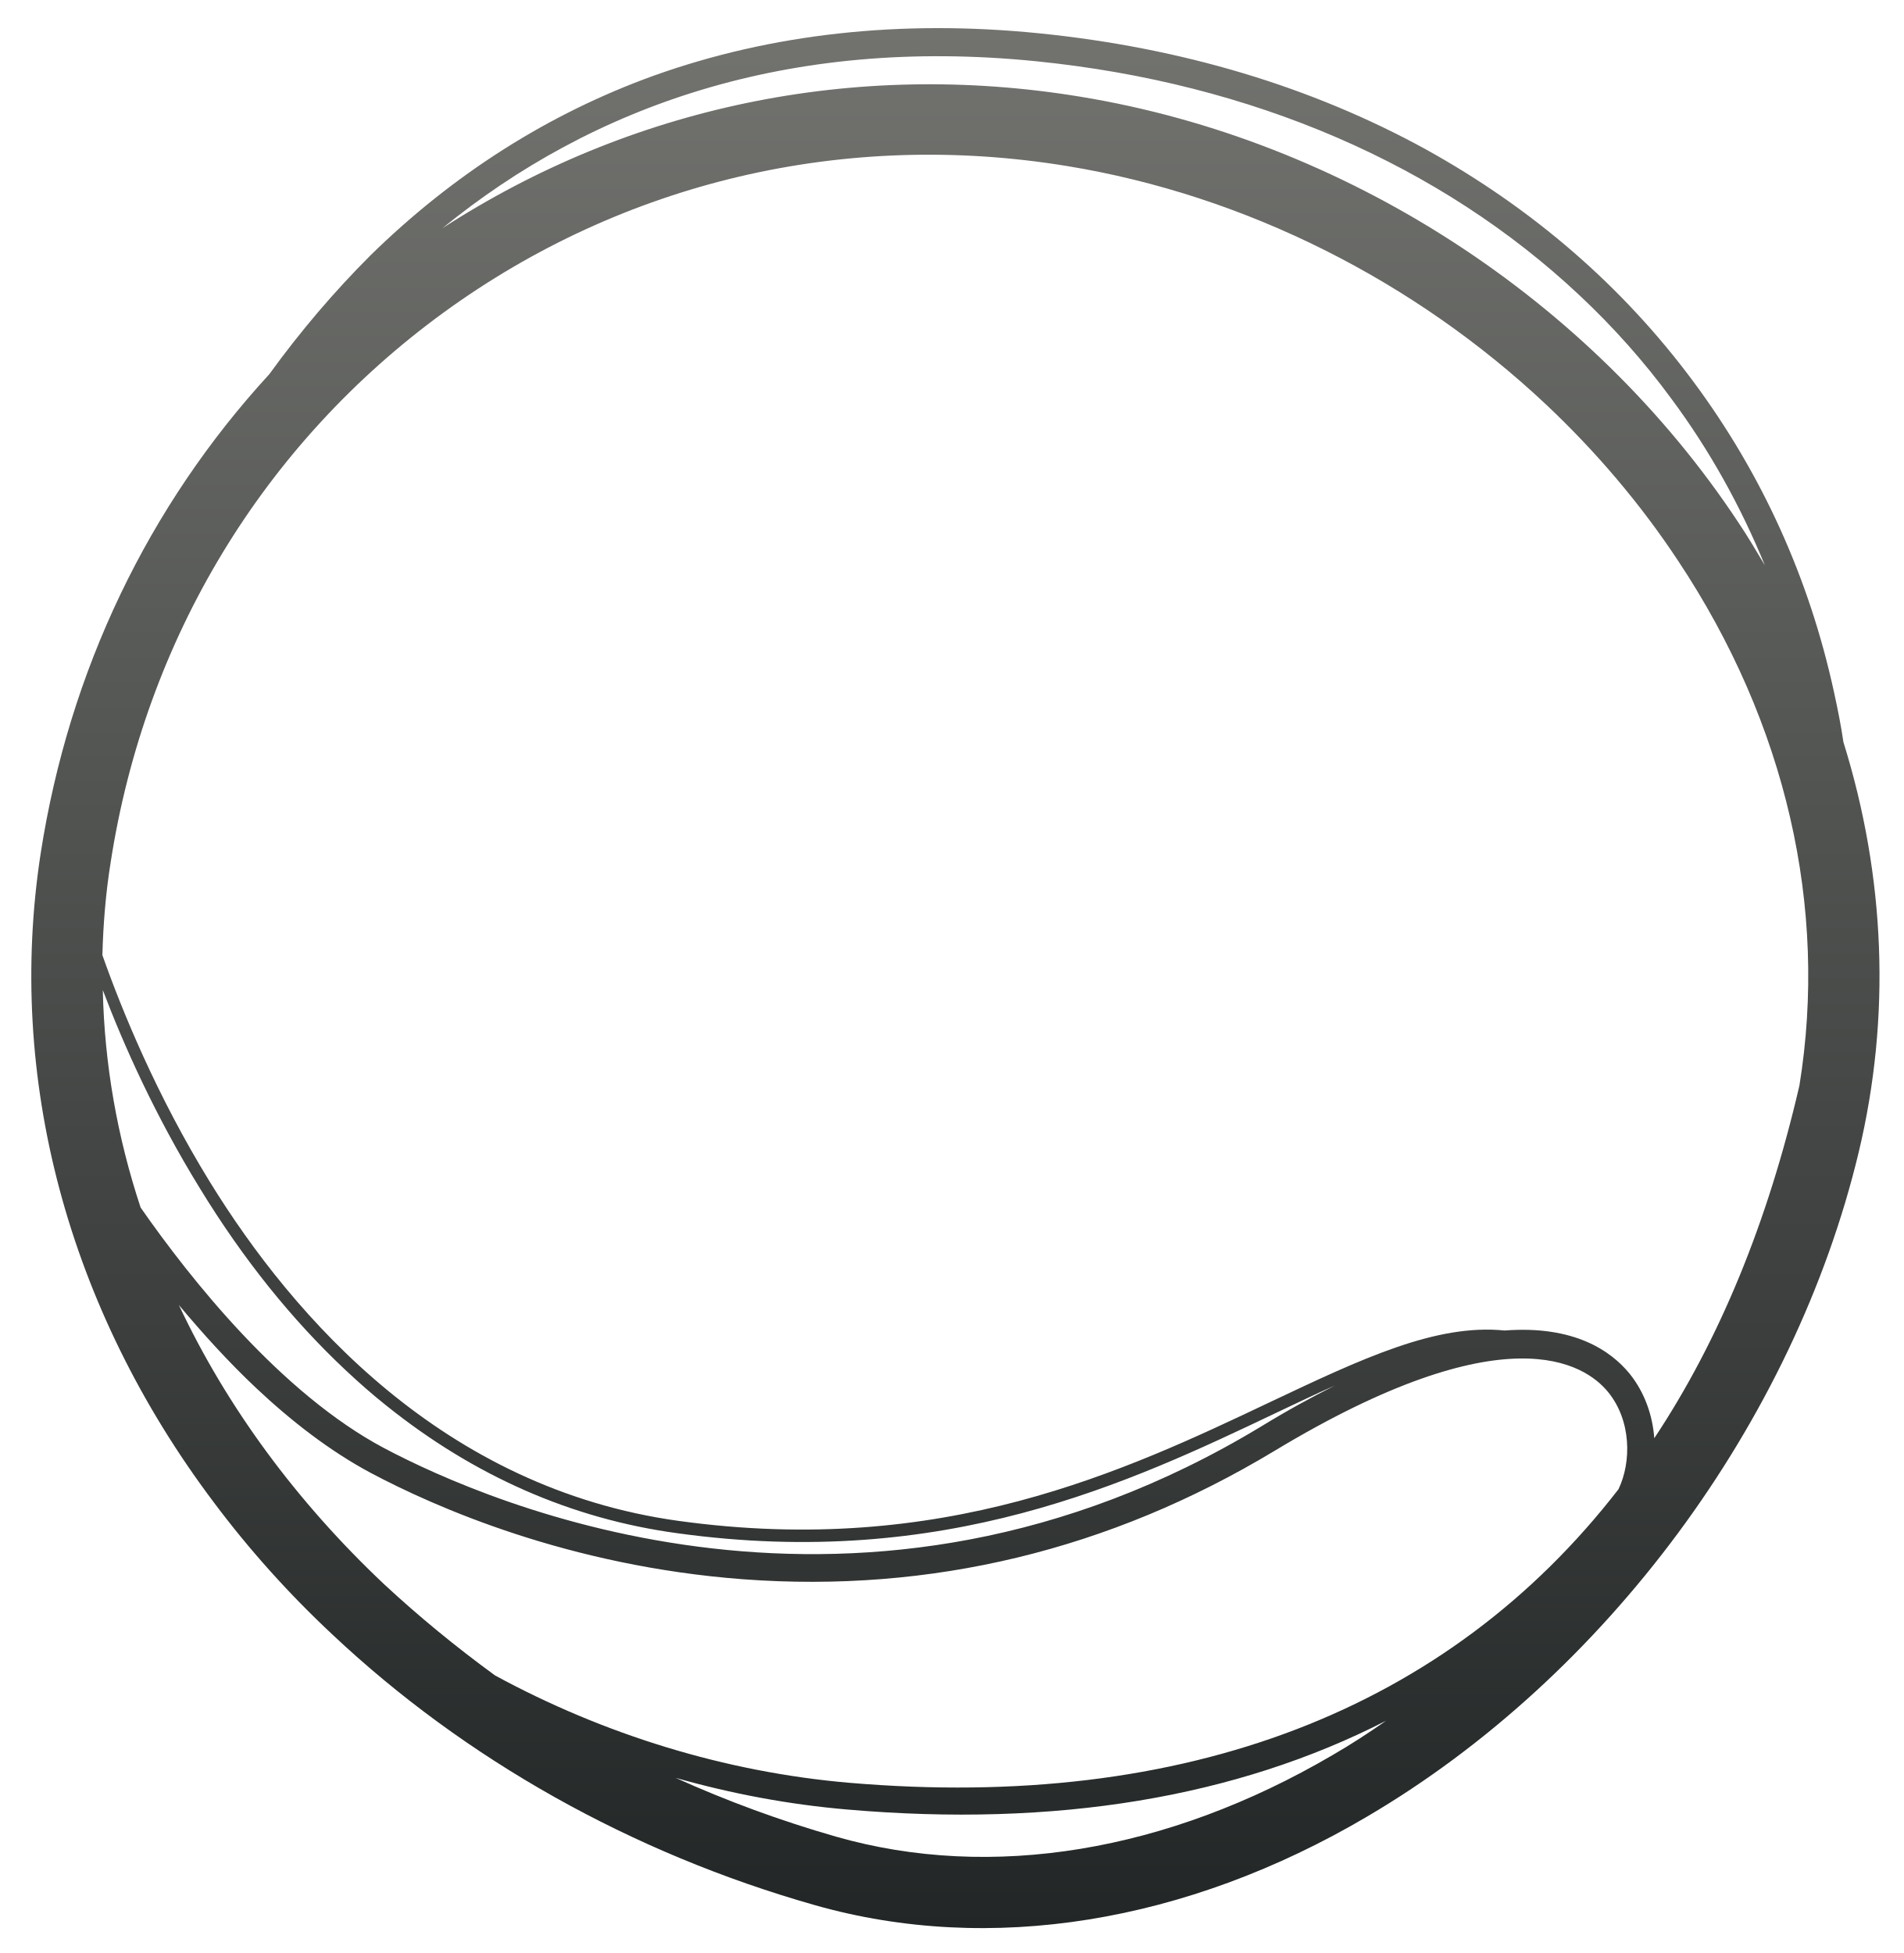
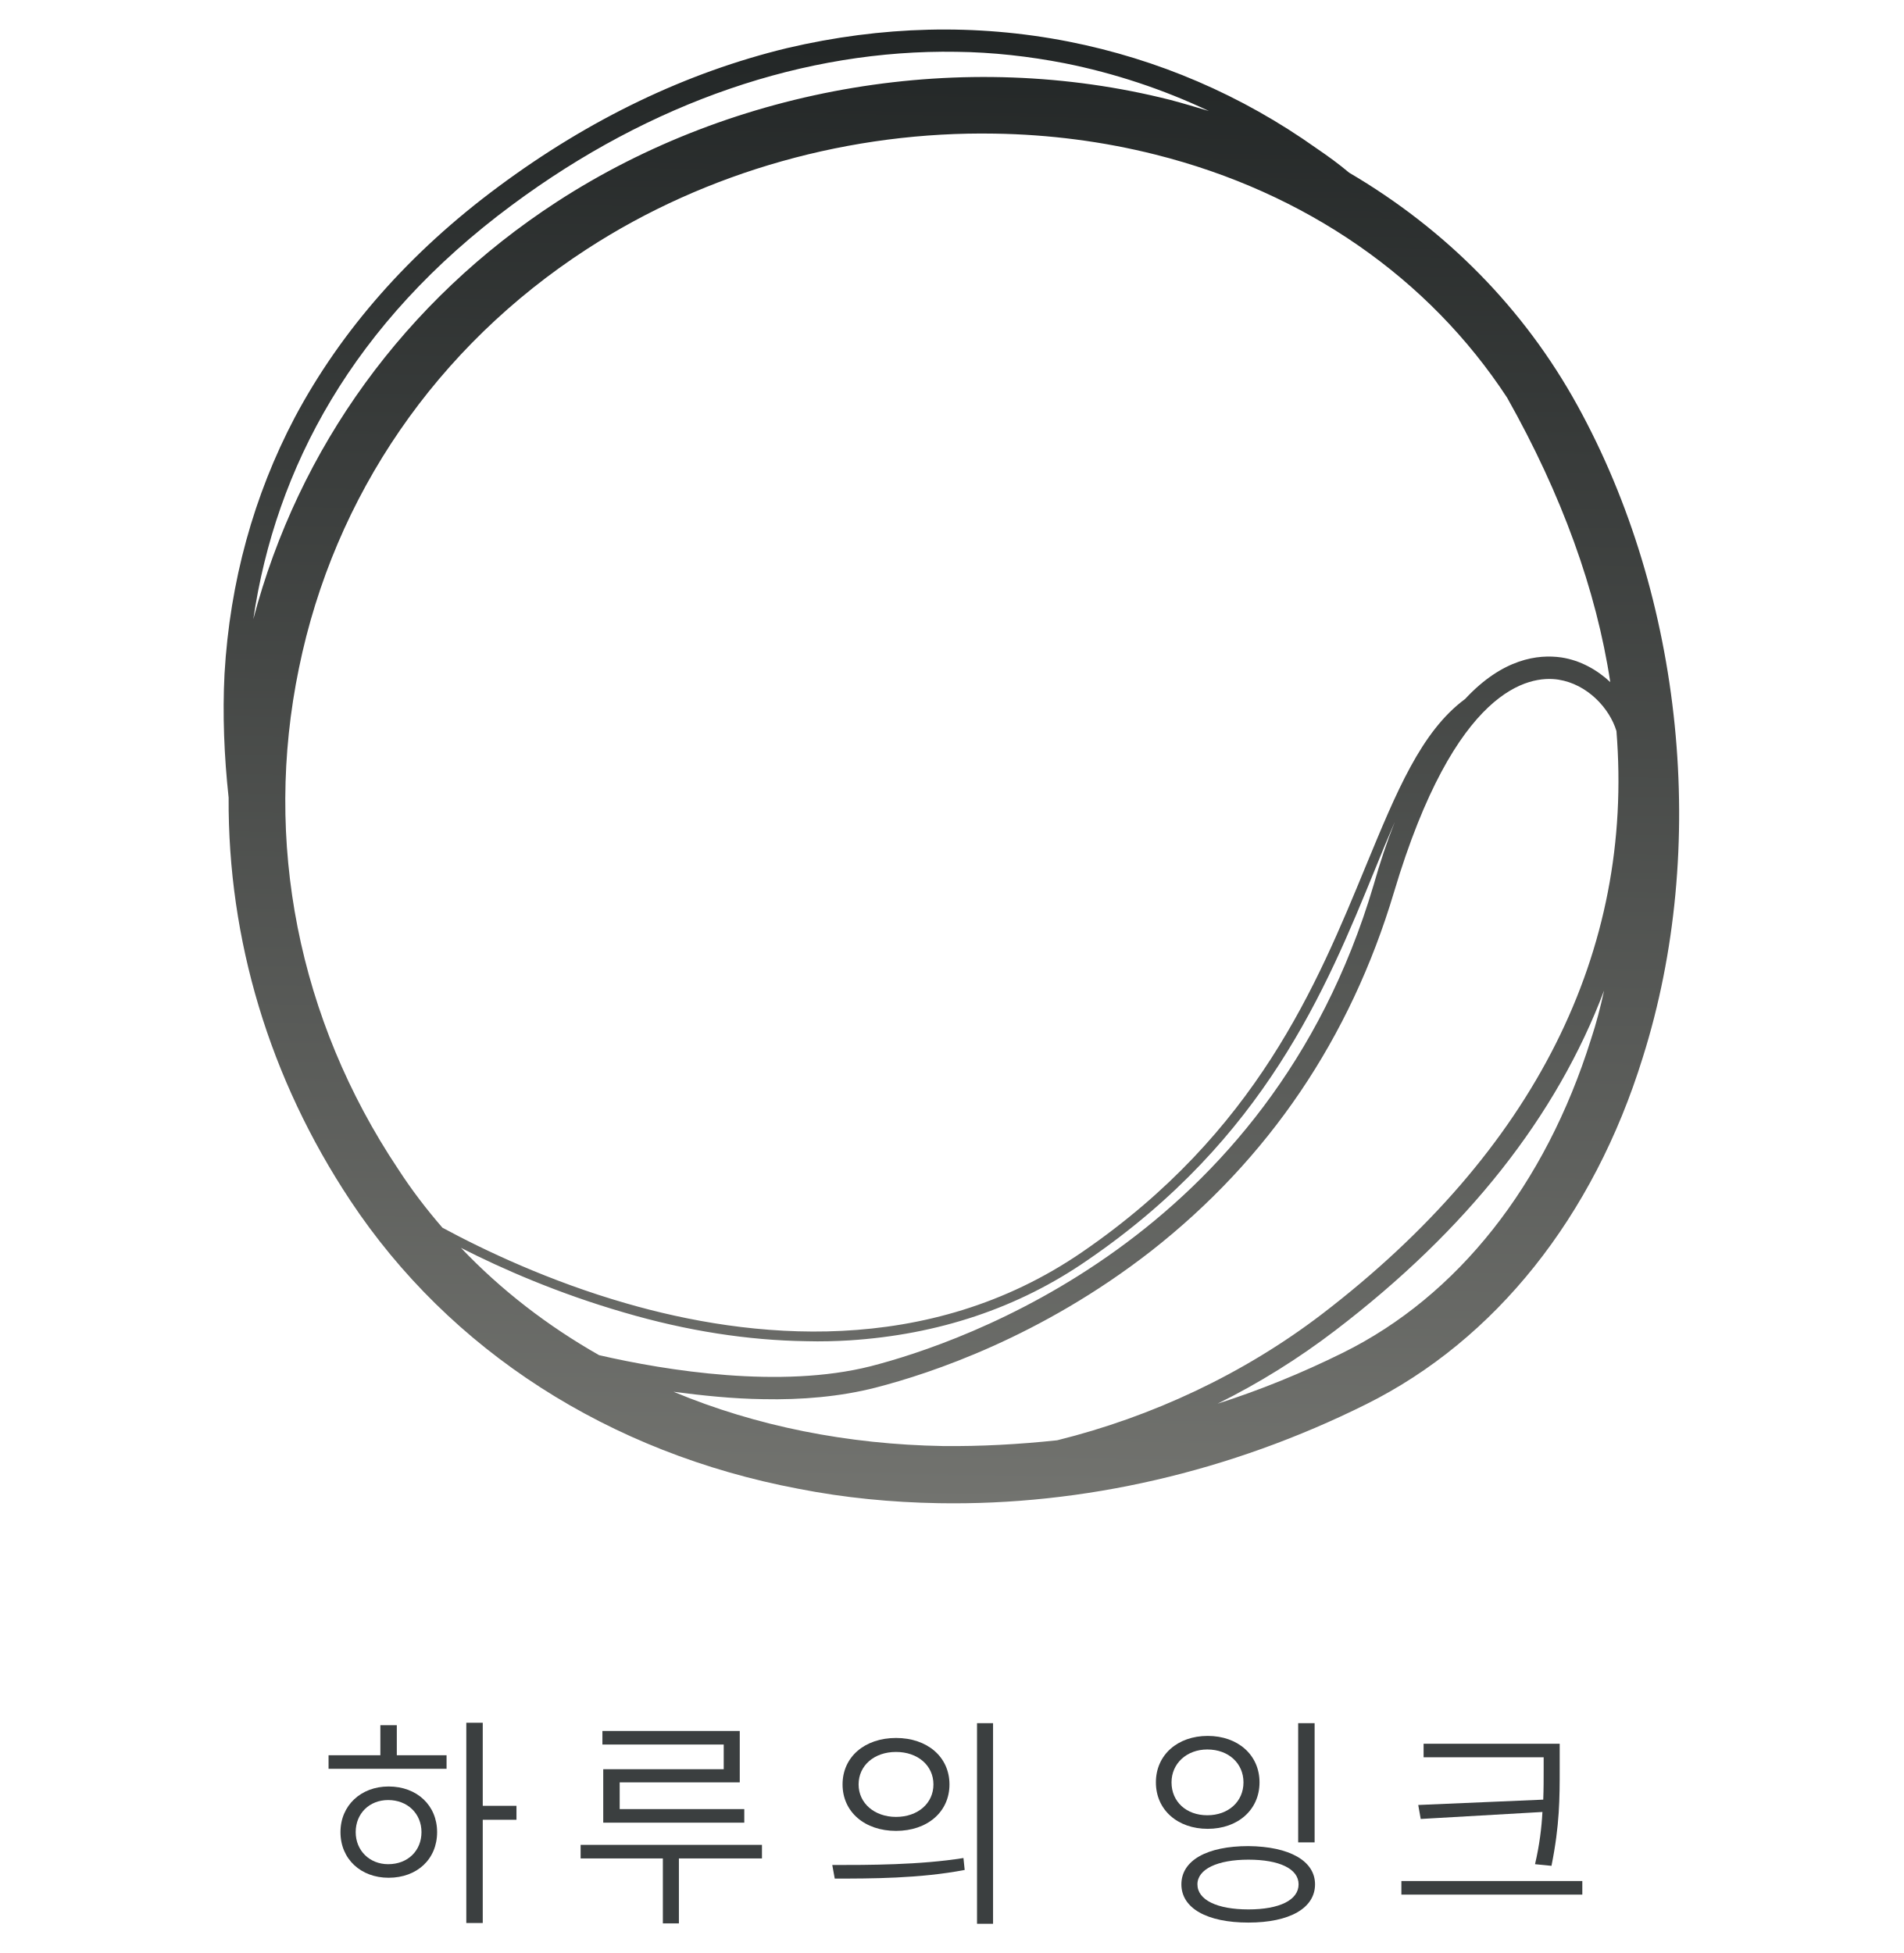
<svg xmlns="http://www.w3.org/2000/svg" version="1.1" id="Layer_1" x="0px" y="0px" viewBox="0 0 463 475" style="enable-background:new 0 0 463 475;" xml:space="preserve">
  <style type="text/css">
	.st0{fill:url(#SVGID_1_);}
- 	.st1{fill:url(#SVGID_2_);}
- 	.st2{fill:none;stroke:#000000;stroke-width:7;stroke-miterlimit:10;}
- 	.st3{fill:none;stroke:#000000;stroke-width:18;stroke-miterlimit:10;}
- 	.st4{fill:none;stroke:#000000;stroke-width:3;stroke-miterlimit:10;}
- 	.st5{fill:#222626;}
- 	.st6{fill:#3B3F40;}
- 	.st7{fill:#72736F;}
- 	.st8{fill:#F2F2EB;}
+ 	.st1{fill:none;stroke:#000000;stroke-width:7;stroke-miterlimit:10;}
+ 	.st2{fill:none;stroke:#000000;stroke-width:18;stroke-miterlimit:10;}
+ 	.st3{fill:none;stroke:#000000;stroke-width:3;stroke-miterlimit:10;}
+ 	.st4{fill:#222626;}
+ 	.st5{fill:#3B3F40;}
+ 	.st6{fill:#72736F;}
+ 	.st7{fill:#F2F2EB;}
+ 	.st8{fill:url(#SVGID_00000096748101316044364030000016857292108244221081_);}
</style>
-   <linearGradient id="SVGID_1_" gradientUnits="userSpaceOnUse" x1="395.868" y1="411.624" x2="79.318" y2="75.05" gradientTransform="matrix(0.7284 0.6851 -0.6851 0.7284 226.0027 -102.0662)">
+   <linearGradient id="SVGID_1_" gradientUnits="userSpaceOnUse" x1="1272.41" y1="1.1" x2="1272.41" y2="467.941" gradientTransform="matrix(1 0 0 -1 0 476)">
    <stop offset="0" style="stop-color:#222626" />
    <stop offset="1" style="stop-color:#72736F" />
  </linearGradient>
-   <path class="st0" d="M452,280.3c7.9-33,6.5-67.1-3.7-99.8c-0.6-4.1-1.4-8.1-2.3-12.2c-6-27.6-17.5-53-34.2-75.5  c-17.2-23.2-39.1-42.1-65.1-56.5c-27.7-15.2-59.3-24.7-94-28.2c-33.7-3.4-65.2,0.1-93.7,10.3c-25.5,9.2-48.7,23.9-68.9,43.7  C81.3,70.9,73.1,80.5,65.5,91C36.1,123,16.8,163.1,9.9,207.5C1.5,262,16.4,318.1,52,365.4c8.6,11.5,18.3,22.3,28.9,32.2  c32.1,30.2,72.6,53.1,117.4,65.8c42.4,12,90.1,4.4,134.2-21.6C390.5,407.7,436.3,345.8,452,280.3z M437.6,264  c-7.7,33.3-19.5,62-35.3,85.8c-0.4-5.5-2.3-11.1-6-15.7c-4.5-5.5-13.4-11.8-30.4-10.5c-16.7-1.7-34.8,6.9-56.8,17.3  c-35.6,16.9-79.9,37.9-144.1,29c-57.1-7.9-93.5-49.2-114-82.5c-12.9-21-21.3-41.5-26.1-55.1c0.2-7.5,0.8-15,2-22.5  c8.4-54.4,37.2-101.9,81-133.8c43.7-31.8,97.6-44.5,151.7-35.6c43.3,7.1,84.4,27.9,116.4,58c12.1,11.4,23,24.2,32.1,38  C434.4,176,444.6,220.8,437.6,264z M25,240.8c5,13.2,12.7,30.5,23.6,48.2C59.1,306.2,71,321,84,333.2c3.3,3.1,6.6,6,10,8.7  c21.2,17,44.9,27.5,70.7,31c65,9,109.8-12.2,145.7-29.3c4.9-2.3,9.6-4.6,14.2-6.6c-5.8,2.9-11.8,6.2-18,10  c-96.8,58.5-187.7,18.7-213.2,5.2c-25-13.3-47-41-59.2-58.5C28.5,276.5,25.4,258.8,25,240.8z M93.4,385.3  c-21.2-20-38.2-43-49.9-67.9c5.6,6.7,11.9,13.7,18.8,20.2c8.5,8,17.9,15.3,27.8,20.6c15.6,8.3,48.1,22.7,90.6,25.9  c45.7,3.4,89.2-7.1,129.2-31.2c56.2-33.9,75.5-21.3,81.2-14.3c5.6,6.9,5.7,16.9,2.5,23.6c-41.4,53.5-105.1,78.4-187.1,71.4  c-30.2-2.6-59.8-11.8-86.1-26.1C110.8,400.5,101.8,393.1,93.4,385.3z M252,14.9c52.6,5.3,98.4,25.2,132.2,57  c8.1,7.6,15.6,16,22.2,25c9.3,12.5,16.9,26.2,22.8,40.6c-2.1-3.5-4.2-7.1-6.5-10.5c-35.9-54.3-95.7-93-160.1-103.5  c-54.8-9-109.3,2.4-155,32C143.9,25.9,191.5,8.8,252,14.9z M203.3,446.7c-13.6-3.9-26.6-8.7-39-14.3c13.7,3.9,27.7,6.5,41.7,7.7  c50.7,4.4,94.6-2.9,131.1-21.6c-4.3,3-8.6,5.8-13.1,8.4C283.9,450.4,241.1,457.5,203.3,446.7z" />
-   <linearGradient id="SVGID_2_" gradientUnits="userSpaceOnUse" x1="1272.478" y1="475" x2="1272.478" y2="8.113">
-     <stop offset="0" style="stop-color:#222626" />
-     <stop offset="1" style="stop-color:#72736F" />
-   </linearGradient>
-   <path class="st1" d="M1470.6,124c-17.6-30.4-43-55.1-74.1-72.5c-3.4-2.6-6.9-5.1-10.4-7.6c-24.3-16.5-51.2-27.5-80-32.6  c-29.6-5.3-59.8-4.1-89.9,3.6c-31.9,8.1-62.7,23.4-91.6,45.3c-28.1,21.3-49.5,46.2-63.8,74.1c-12.8,25-20,52.5-21.2,81.7  c-0.5,12.8,0.1,25.9,1.8,39.1c0.5,44.8,14.5,88.8,41,127c32.6,47,84,78.6,144.9,89c14.8,2.5,29.8,3.8,45,3.8  c46,0,93.1-11.5,136.3-33.6c40.8-21,71.6-60.5,86.6-111.3C1515,263.4,1505.5,184.5,1470.6,124z M1448.1,121.9  c18,30.5,29.5,60.5,34.6,89.6c-4.2-3.9-9.6-6.7-15.8-7.6c-7.4-1-18.7,0.6-30.6,13.7c-13.9,10.5-21.5,29.8-30.8,53.2  c-15,37.9-33.6,85.1-88.7,123.8c-49.1,34.5-106.3,29.1-145.6,18.6c-24.8-6.7-45.8-16.2-59.2-23c-5.2-5.8-10.1-11.9-14.6-18.3  c-32.5-46.9-44.6-103-34.1-158c10.5-54.9,42.4-102.6,89.9-134.2c38-25.3,84.1-38.7,130-38.7c17.4,0,34.8,1.9,51.6,5.9  C1382.7,58,1422.5,84.5,1448.1,121.9z M1117.8,396.6c13.3,6.4,31.5,14,52.4,19.6c20.3,5.5,39.9,8.2,58.5,8.2c4.7,0,9.3-0.2,13.8-0.5  c28.3-2.2,53.8-11.1,75.9-26.7c55.9-39.2,74.7-86.9,89.8-125.2c2.1-5.2,4.1-10.3,6-15c-2.3,6.2-4.5,13-6.6,20.3  c-31.8,112.5-129.3,146.9-158.4,154.8c-28.4,7.7-65,2.4-86.8-2.1C1146,420.9,1131,409.8,1117.8,396.6z M1273.1,456.9  c-30.4,0-59.8-5.4-86.5-15.8c9.1,1.1,18.8,1.9,28.7,1.9c12.2,0,24.5-1.2,35.8-4.2c17.8-4.8,52.8-17,87.4-44.7  c37.2-29.8,62.8-68.5,75.9-115c18.5-65.3,42.2-69.5,51.5-68.2c9.1,1.2,16.4,8.6,18.8,16c6.8,69.6-23.9,133.4-91.2,186.1  c-24.8,19.4-53.9,33.4-84.1,41.4C1297.2,456,1285.1,456.9,1273.1,456.9z M1128.9,65.8c43.8-33.2,92.8-50.7,141.2-50.7  c11.7,0,23.3,1,34.8,3.1c16,2.9,31.6,7.7,46.4,14.4c-4.1-1.2-8.3-2.3-12.5-3.3c-66.1-15.5-139.2-2.2-195.7,35.4  c-48,32-81.4,79.2-94.9,133.7C1054.5,150.7,1078.6,104.1,1128.9,65.8z M1400.6,425.4c-13.1,6.7-26.4,12.3-39.9,16.9  c13.2-6.8,25.7-14.7,37.2-23.7c41.6-32.6,69.8-69.1,84.2-109c-1.1,5.2-2.4,10.4-3.9,15.5C1464.5,371.1,1437,406.7,1400.6,425.4z" />
+   <path class="st0" d="M1470.6,124c-17.6-30.4-43-55.1-74.1-72.5c-3.4-2.6-6.9-5.1-10.4-7.6c-24.3-16.5-51.2-27.5-80-32.6  c-29.6-5.3-59.8-4.1-89.9,3.6c-31.9,8.1-62.7,23.4-91.6,45.3c-28.1,21.3-49.5,46.2-63.8,74.1c-12.8,25-20,52.5-21.2,81.7  c-0.5,12.8,0.1,25.9,1.8,39.1c0.5,44.8,14.5,88.8,41,127c32.6,47,84,78.6,144.9,89c14.8,2.5,29.8,3.8,45,3.8  c46,0,93.1-11.5,136.3-33.6c40.8-21,71.6-60.5,86.6-111.3C1515,263.4,1505.5,184.5,1470.6,124z M1448.1,121.9  c18,30.5,29.5,60.5,34.6,89.6c-4.2-3.9-9.6-6.7-15.8-7.6c-7.4-1-18.7,0.6-30.6,13.7c-13.9,10.5-21.5,29.8-30.8,53.2  c-15,37.9-33.6,85.1-88.7,123.8c-49.1,34.5-106.3,29.1-145.6,18.6c-24.8-6.7-45.8-16.2-59.2-23c-5.2-5.8-10.1-11.9-14.6-18.3  c-32.5-46.9-44.6-103-34.1-158c10.5-54.9,42.4-102.6,89.9-134.2c38-25.3,84.1-38.7,130-38.7c17.4,0,34.8,1.9,51.6,5.9  C1382.7,58,1422.5,84.5,1448.1,121.9z M1117.8,396.6c13.3,6.4,31.5,14,52.4,19.6c20.3,5.5,39.9,8.2,58.5,8.2c4.7,0,9.3-0.2,13.8-0.5  c28.3-2.2,53.8-11.1,75.9-26.7c55.9-39.2,74.7-86.9,89.8-125.2c2.1-5.2,4.1-10.3,6-15c-2.3,6.2-4.5,13-6.6,20.3  c-31.8,112.5-129.3,146.9-158.4,154.8c-28.4,7.7-65,2.4-86.8-2.1C1146,420.9,1131,409.8,1117.8,396.6z M1273.1,456.9  c-30.4,0-59.8-5.4-86.5-15.8c9.1,1.1,18.8,1.9,28.7,1.9c12.2,0,24.5-1.2,35.8-4.2c17.8-4.8,52.8-17,87.4-44.7  c37.2-29.8,62.8-68.5,75.9-115c18.5-65.3,42.2-69.5,51.5-68.2c9.1,1.2,16.4,8.6,18.8,16c6.8,69.6-23.9,133.4-91.2,186.1  c-24.8,19.4-53.9,33.4-84.1,41.4C1297.2,456,1285.1,456.9,1273.1,456.9z M1128.9,65.8c43.8-33.2,92.8-50.7,141.2-50.7  c11.7,0,23.3,1,34.8,3.1c16,2.9,31.6,7.7,46.4,14.4c-4.1-1.2-8.3-2.3-12.5-3.3c-66.1-15.5-139.2-2.2-195.7,35.4  c-48,32-81.4,79.2-94.9,133.7C1054.5,150.7,1078.6,104.1,1128.9,65.8z M1400.6,425.4c-13.1,6.7-26.4,12.3-39.9,16.9  c13.2-6.8,25.7-14.7,37.2-23.7c41.6-32.6,69.8-69.1,84.2-109c-1.1,5.2-2.4,10.4-3.9,15.5C1464.5,371.1,1437,406.7,1400.6,425.4z" />
  <g>
-     <path class="st2" d="M-750.4,76.8c75,121.2,51.4,228.1-46.9,307.5c-83.3,67.3-227,80-301.8-50c-48.4-84.1-72.1-214.5,41-303.2   C-943.2-58.9-812-22.8-750.4,76.8z" />
-     <path class="st3" d="M-732.1,96.7c57.9,103.6,38.6,254.9-56.4,305.3c-110.5,58.5-242.1,37.6-305.3-56.4   c-67.6-100.6-43.5-236.5,56.4-305.3S-791.3-9.2-732.1,96.7z" />
-     <path class="st2" d="M-1042.6,397.2c0,0,61,18.8,104.3,6.7c43.3-12.1,127.4-53.1,156-157.4c28.6-104.4,75.5-69.3,75.6-46.4" />
-     <path class="st4" d="M-1088.2,351.4c0,0,122.1,80.5,215.2,13s80.3-162.3,123.6-181.9" />
+     <path class="st1" d="M-750.4,76.8c75,121.2,51.4,228.1-46.9,307.5c-83.3,67.3-227,80-301.8-50c-48.4-84.1-72.1-214.5,41-303.2   C-943.2-58.9-812-22.8-750.4,76.8z" />
+     <path class="st2" d="M-732.1,96.7c57.9,103.6,38.6,254.9-56.4,305.3c-110.5,58.5-242.1,37.6-305.3-56.4   c-67.6-100.6-43.5-236.5,56.4-305.3S-791.3-9.2-732.1,96.7z" />
+     <path class="st1" d="M-1042.6,397.2c0,0,61,18.8,104.3,6.7c43.3-12.1,127.4-53.1,156-157.4c28.6-104.4,75.5-69.3,75.6-46.4" />
+     <path class="st3" d="M-1088.2,351.4c0,0,122.1,80.5,215.2,13s80.3-162.3,123.6-181.9" />
  </g>
-   <rect x="-545" y="321" class="st5" width="139" height="139" />
-   <rect x="-545" y="506" class="st6" width="139" height="139" />
-   <rect x="-545" y="691" class="st7" width="139" height="139" />
-   <rect x="-545" y="876" class="st8" width="139" height="139" />
-   <rect x="-545" y="1061" class="st5" width="139" height="139" />
+   <rect x="-545" y="321" class="st4" width="139" height="139" />
+   <rect x="-545" y="506" class="st5" width="139" height="139" />
+   <rect x="-545" y="691" class="st6" width="139" height="139" />
+   <rect x="-545" y="876" class="st7" width="139" height="139" />
+   <rect x="-545" y="1061" class="st4" width="139" height="139" />
+   <g>
+     <linearGradient id="SVGID_00000011743647976617104420000002215872630587477129_" gradientUnits="userSpaceOnUse" x1="-76.112" y1="-110.461" x2="-321.657" y2="150.617" gradientTransform="matrix(0.7394 -0.6732 0.6732 0.7394 365.03 37.6713)">
+       <stop offset="0" style="stop-color:#222626" />
+       <stop offset="1" style="stop-color:#72736F" />
+     </linearGradient>
+     <path style="fill:url(#SVGID_00000011743647976617104420000002215872630587477129_);" d="M383.6,98.6c-13-23.6-32-42.8-55.5-56.6   c-2.5-2.1-5.1-4-7.9-5.9c-18.3-13-38.6-21.7-60.4-26c-22.5-4.4-45.4-3.8-68.4,1.6c-24.4,5.9-48,17.2-70.2,33.7   c-21.6,16-38.2,34.9-49.5,56.1c-10,19-15.8,40-17.1,62.4c-0.5,9.9-0.1,19.9,1,30.1c-0.2,34.5,9.9,68.3,29.6,98   c24.2,36.5,62.9,61.4,109,70.1c11.2,2.2,22.6,3.3,34.1,3.5c35,0.6,70.9-7.6,104-24.1c31.3-15.6,55.2-45.5,67.2-84.3   C415.6,206.2,409.4,145.4,383.6,98.6z M366.5,96.7c13.3,23.6,21.7,46.8,25.1,69.2c-3.2-3-7.3-5.3-11.9-6   c-5.6-0.8-14.2,0.2-23.4,10.1c-10.7,7.9-16.7,22.6-24.1,40.5c-11.9,28.9-26.6,64.9-69,94c-37.7,25.9-81.1,21.1-110.9,12.5   c-18.8-5.4-34.7-13-44.7-18.4c-3.9-4.5-7.5-9.2-10.8-14.3C72.5,247.9,64,204.6,72.7,162.5c8.6-42,33.5-78.2,70-101.9   c29.2-19,64.4-28.7,99.2-28.1c13.2,0.2,26.4,1.9,39.1,5.1C317.6,46.8,347.5,67.7,366.5,96.7z M112.1,303.5   c10,5.1,23.7,11.1,39.6,15.7c15.3,4.5,30.2,6.8,44.4,7c3.6,0.1,7.1,0,10.5-0.2c21.5-1.4,41-7.8,58-19.6   c42.9-29.4,57.9-65.8,69.8-95c1.6-4,3.2-7.8,4.8-11.5c-1.9,4.8-3.6,9.9-5.2,15.5c-25.5,86-100.1,111.2-122.3,116.9   c-21.8,5.5-49.5,1.1-66-2.7C133.2,322.5,121.9,313.8,112.1,303.5z M229.3,351.7c-23.1-0.4-45.4-4.8-65.5-13.2   c6.9,0.9,14.3,1.7,21.8,1.8c9.3,0.2,18.7-0.6,27.3-2.8c13.6-3.5,40.3-12.4,67-33.2c28.6-22.4,48.5-51.8,59.1-87.3   c14.9-49.9,32.9-52.8,40-51.7c7,1.1,12.4,6.9,14.1,12.5c4.3,53.5-19.8,102.1-71.6,141.8c-19.1,14.6-41.4,25-64.4,30.7   C247.7,351.3,238.4,351.8,229.3,351.7z M124.6,49.8c33.7-25,71.2-37.8,108-37.2c8.8,0.1,17.7,1.1,26.4,2.8   C271,17.8,282.8,21.7,294,27c-3.1-0.9-6.3-1.9-9.4-2.7c-50.1-12.7-105.8-3.4-149.2,24.8c-36.9,24-62.8,59.8-73.8,101.5   C67,113.9,85.8,78.5,124.6,49.8z M326.6,329c-10.1,5-20.2,9.1-30.5,12.4c10.1-5,19.7-11,28.6-17.8c32.1-24.5,53.9-52.2,65.4-82.7   c-0.9,4.1-1.9,8-3.2,11.9C375.8,288.2,354.5,315.2,326.6,329z" />
+     <g>
+       <path class="st5" d="M96.4,426.9h12.2v3.3H79.9v-3.3h12.6v-7.3h4V426.9z M106.3,445.6c0,6.6-4.9,11.1-11.8,11.1    c-6.7,0-11.7-4.5-11.7-11.1c0-6.5,5-11.1,11.7-11.1C101.4,434.5,106.3,439.1,106.3,445.6z M102.5,445.6c0-4.5-3.4-7.8-8.1-7.8    c-4.6,0-7.9,3.3-7.9,7.8c0,4.5,3.4,7.8,7.9,7.8C99.2,453.4,102.5,450.1,102.5,445.6z M125.6,442.6h-8.2v25.1h-4v-48.7h4v20.2h8.2    V442.6z" />
+       <path class="st5" d="M185.2,452h-20.1v15.8h-3.9V452h-20v-3.3h44.1V452z M175.9,424.3h-29.4v-3.3h33.4v12.5h-29.2v6.5h30.3v3.3    h-34.3v-13h29.3V424.3z" />
+       <path class="st5" d="M202.4,453.6c8.9,0,21.3,0,31.9-1.7l0.3,2.9c-10.9,2.1-22.9,2.1-31.6,2.1L202.4,453.6z M230.9,434    c0,6.7-5.4,11.3-13,11.3s-13-4.6-13-11.3c0-6.7,5.4-11.3,13-11.3S230.9,427.3,230.9,434z M208.8,434c0,4.6,3.9,7.9,9.1,7.9    c5.3,0,9.1-3.3,9.1-7.9c0-4.6-3.8-7.9-9.1-7.9C212.6,426.1,208.8,429.4,208.8,434z M241.5,419.1v48.8h-3.9v-48.8H241.5z" />
+       <path class="st5" d="M306.3,433.5c0,6.7-5.3,11.3-12.6,11.3c-7.3,0-12.6-4.6-12.6-11.3c0-6.7,5.3-11.3,12.6-11.3    C301,422.2,306.3,426.8,306.3,433.5z M284.9,433.5c0,4.7,3.6,8,8.7,8c5.1,0,8.8-3.3,8.8-8c0-4.6-3.6-8-8.8-8    C288.6,425.5,284.9,428.9,284.9,433.5z M319.8,458.3c0,5.8-6.2,9.3-16.2,9.3c-10.1,0-16.3-3.5-16.3-9.3c0-5.8,6.2-9.3,16.3-9.3    C313.6,449.1,319.8,452.6,319.8,458.3z M291.2,458.3c0,3.8,4.8,6.1,12.4,6.1s12.2-2.3,12.2-6.1c0-3.8-4.7-6-12.2-6    S291.2,454.6,291.2,458.3z M319.7,419.1v29h-4v-29H319.7z" />
+       <path class="st5" d="M384.8,457.5v3.3h-44v-3.3H384.8z M375.3,437.7c0.1-2.6,0.1-5,0.1-7.5v-2.8h-29.2v-3.3h33.1v6.1    c0,7.1,0,13.7-2,23.6l-4-0.4c1.1-4.7,1.6-8.9,1.8-12.7l-29.6,1.7l-0.6-3.4L375.3,437.7z" />
+     </g>
+   </g>
</svg>
